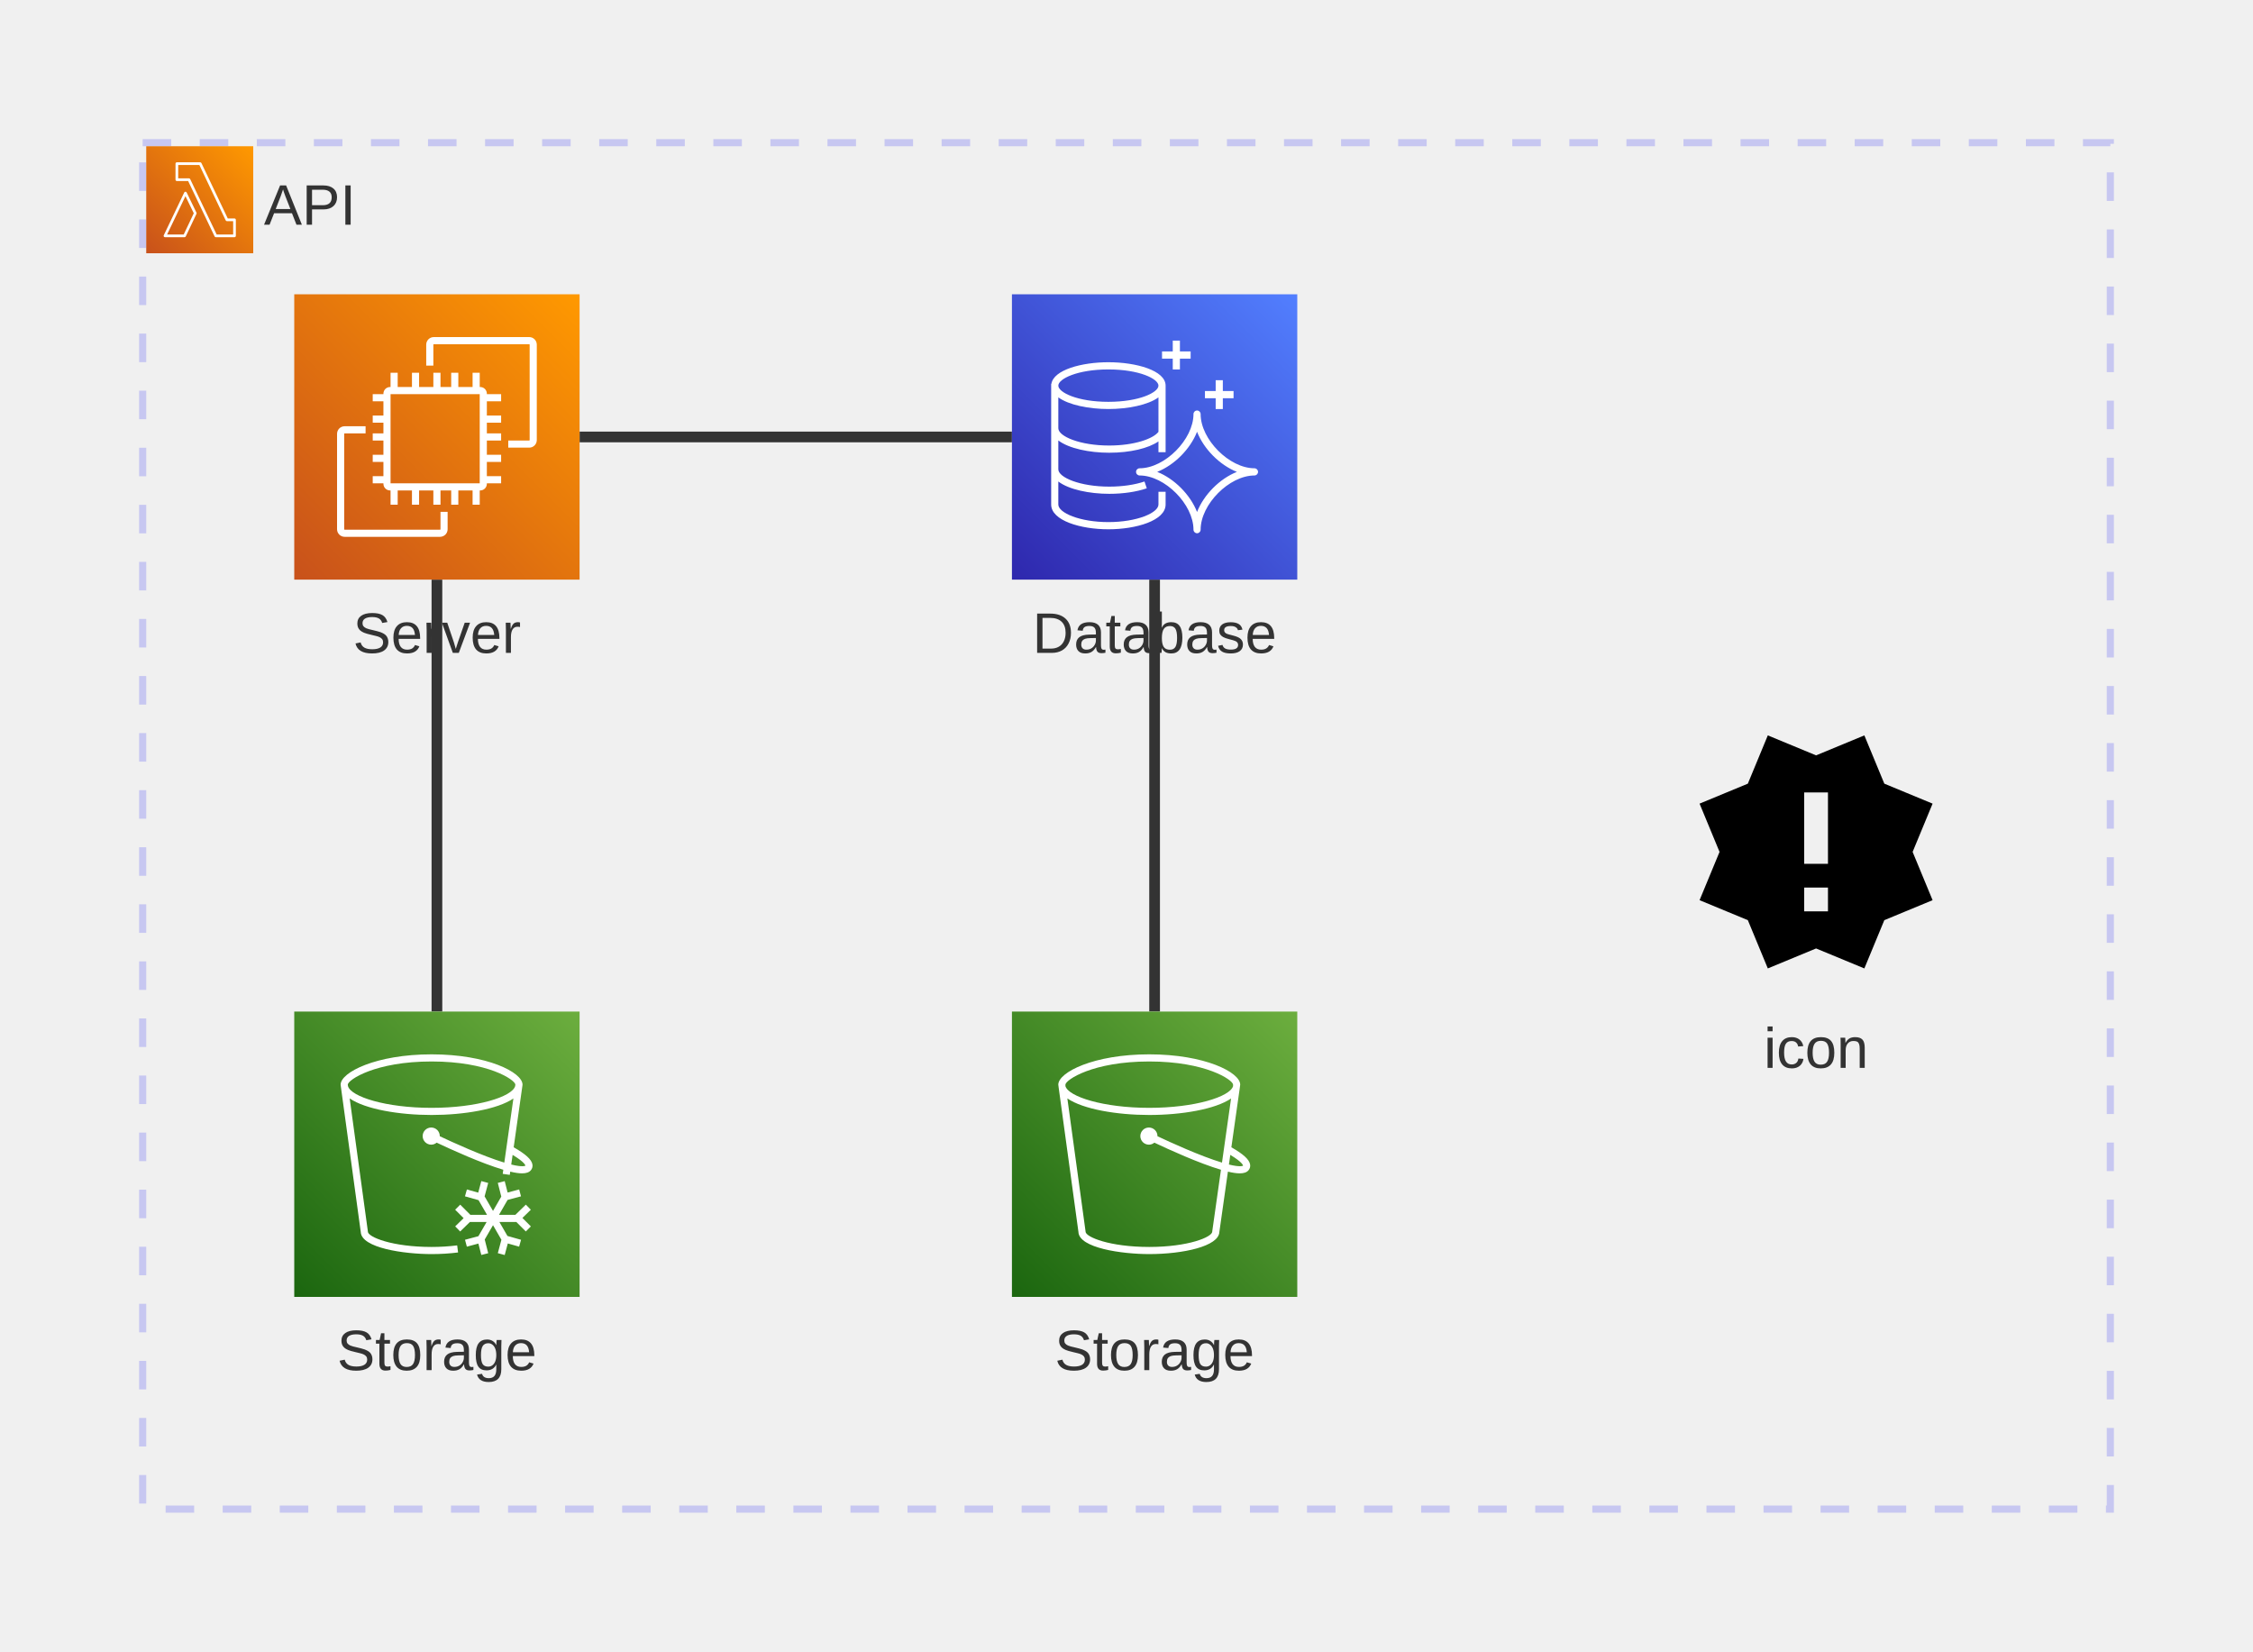
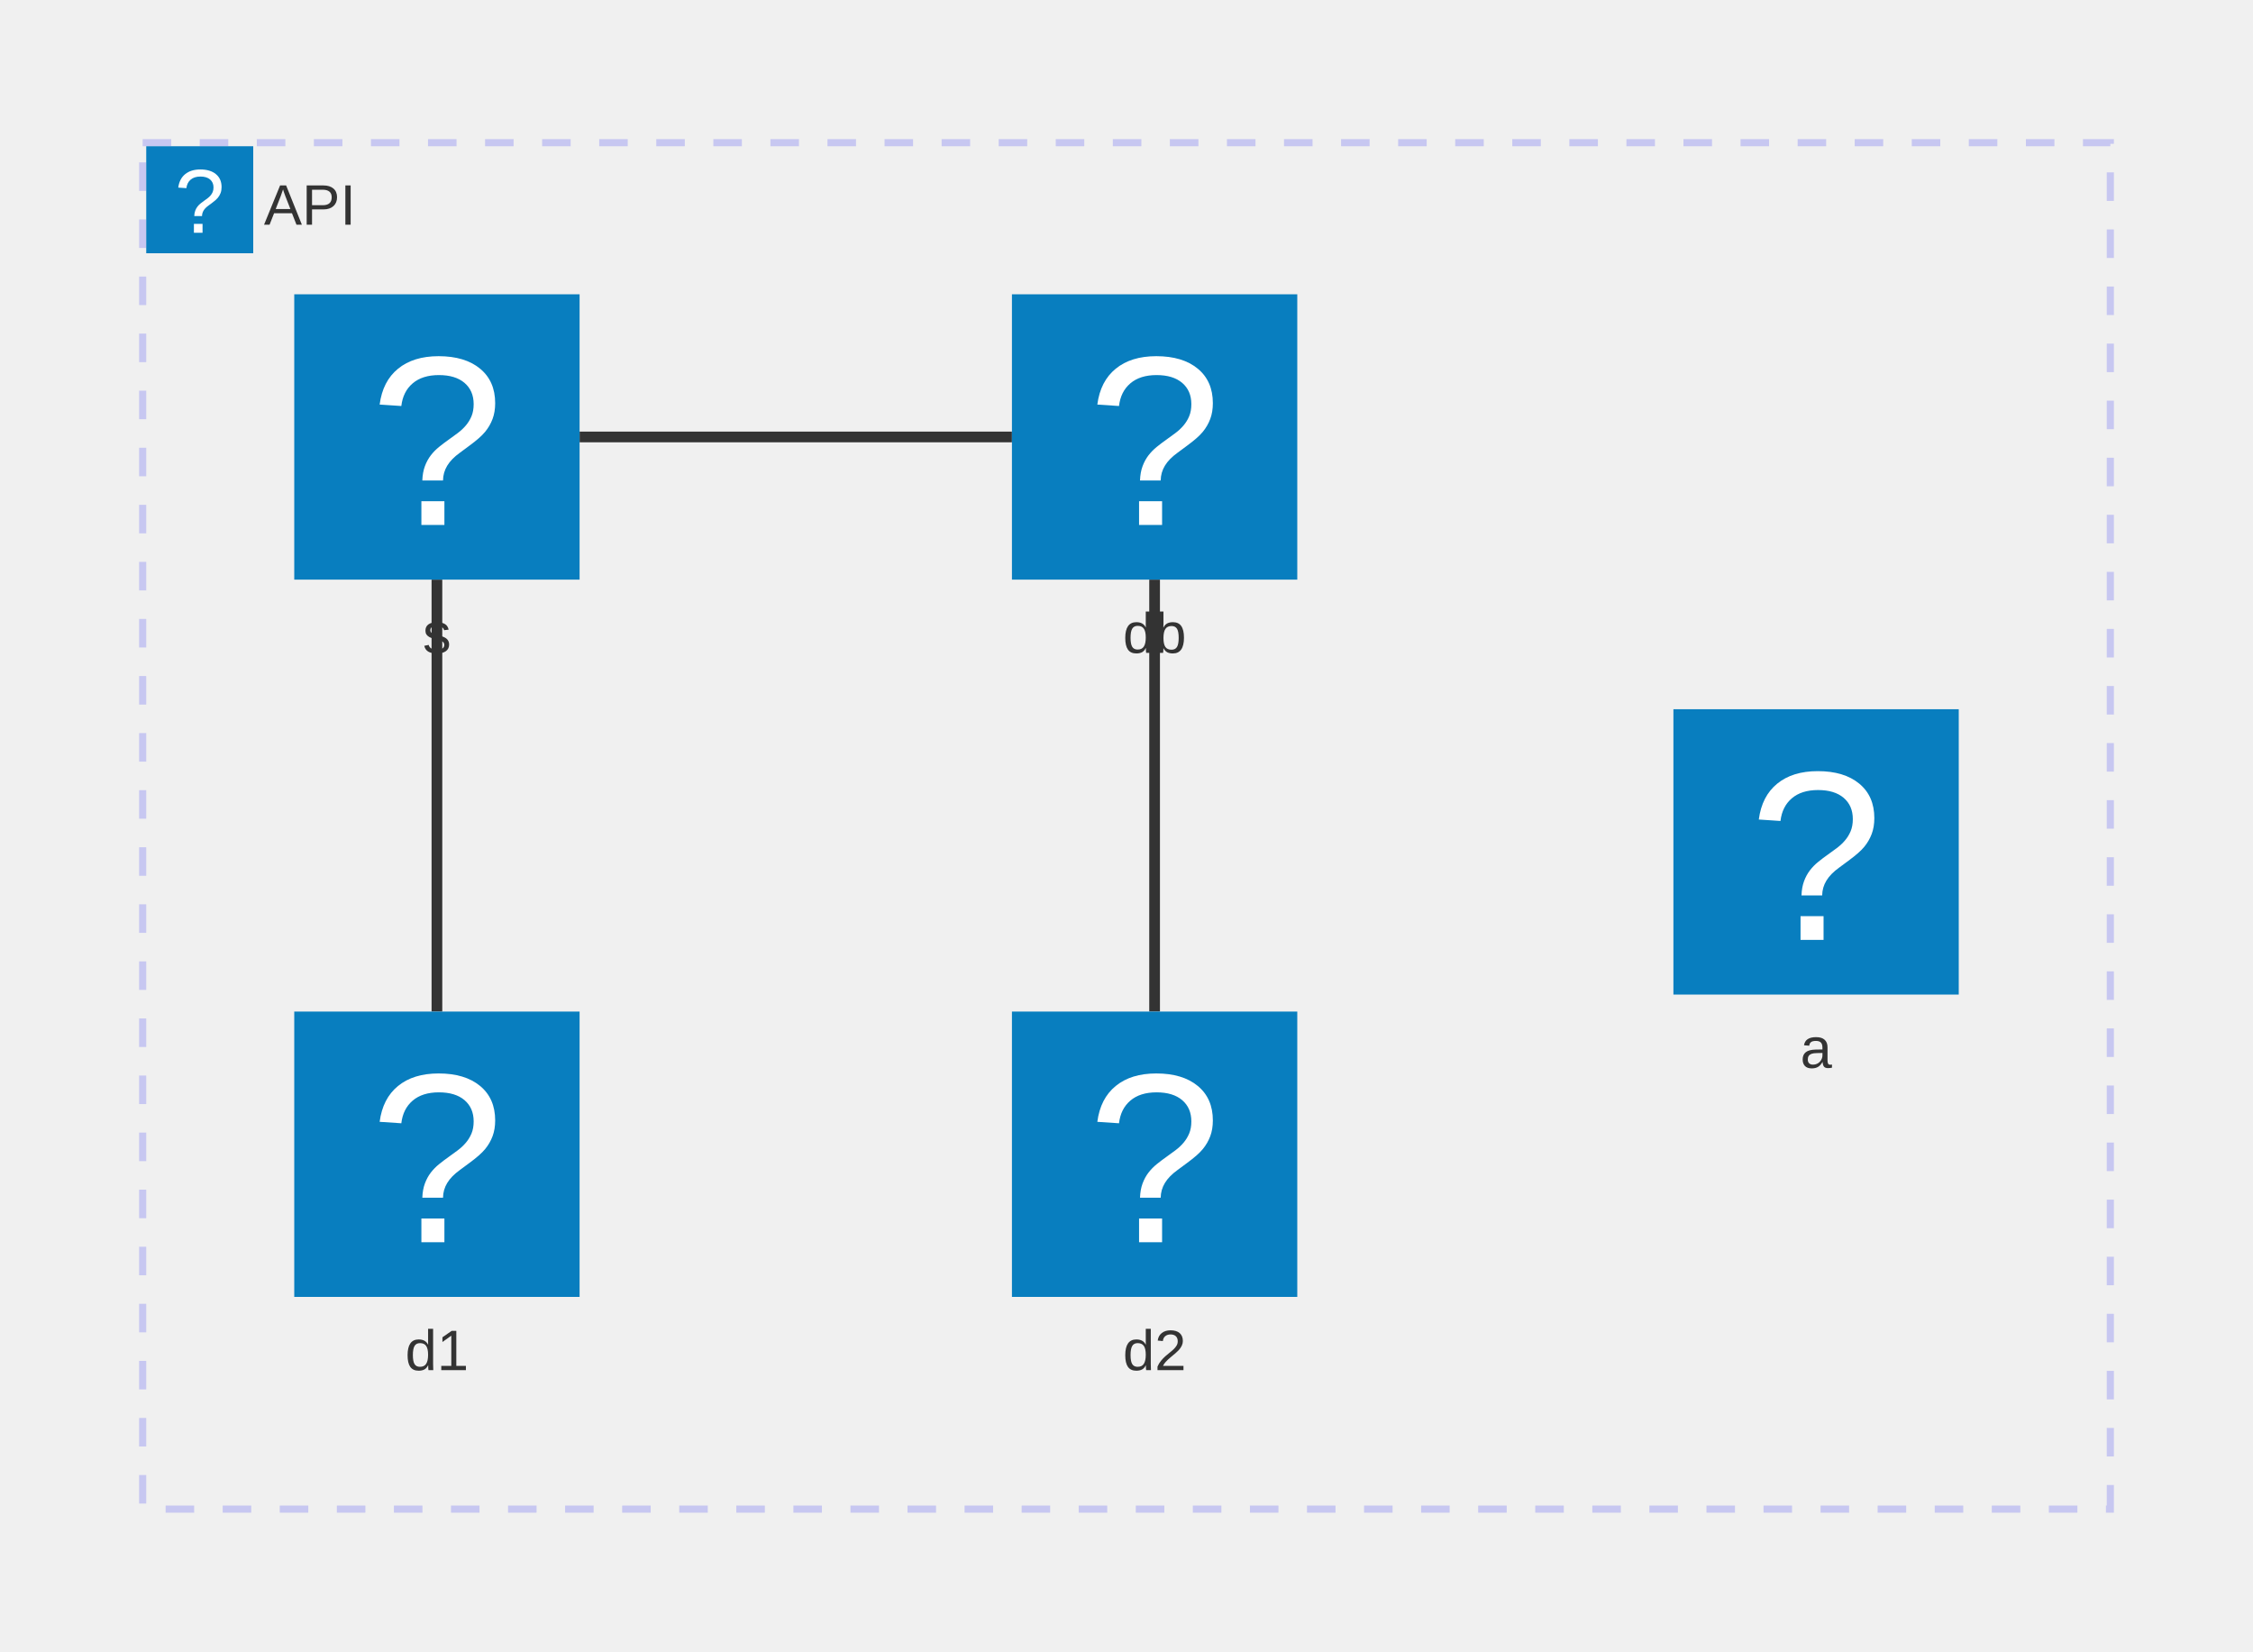
<svg xmlns="http://www.w3.org/2000/svg" aria-roledescription="architecture" role="graphics-document document" viewBox="-275.838 -166.044 631.675 463.088" style="max-width: 631.675px; background-color: white;" width="100%" id="my-svg">
  <style>#my-svg{font-family:"trebuchet ms",verdana,arial,sans-serif;font-size:16px;fill:#333;}#my-svg .error-icon{fill:#552222;}#my-svg .error-text{fill:#552222;stroke:#552222;}#my-svg .edge-thickness-normal{stroke-width:1px;}#my-svg .edge-thickness-thick{stroke-width:3.5px;}#my-svg .edge-pattern-solid{stroke-dasharray:0;}#my-svg .edge-thickness-invisible{stroke-width:0;fill:none;}#my-svg .edge-pattern-dashed{stroke-dasharray:3;}#my-svg .edge-pattern-dotted{stroke-dasharray:2;}#my-svg .marker{fill:#333333;stroke:#333333;}#my-svg .marker.cross{stroke:#333333;}#my-svg svg{font-family:"trebuchet ms",verdana,arial,sans-serif;font-size:16px;}#my-svg p{margin:0;}#my-svg .edge{stroke-width:3;stroke:#333333;fill:none;}#my-svg .arrow{fill:#333333;}#my-svg .node-bkg{fill:none;stroke:hsl(240, 60%, 86.275%);stroke-width:2px;stroke-dasharray:8;}#my-svg .node-icon-text{display:flex;align-items:center;}#my-svg .node-icon-text&gt;div{color:#fff;margin:1px;height:fit-content;text-align:center;overflow:hidden;display:-webkit-box;-webkit-box-orient:vertical;}#my-svg :root{--mermaid-font-family:"trebuchet ms",verdana,arial,sans-serif;}</style>
  <g />
  <g class="architecture-edges">
    <g>
      <path class="edge" d="M 7.879,-43.544 L -52.729,-43.544 L-113.338,-43.544" />
    </g>
    <g>
      <path class="edge" d="M -153.338,117.544 L -153.338,57 L-153.338,-3.544" />
    </g>
    <g>
      <path class="edge" d="M 47.879,117.544 L 47.879,57 L47.879,-3.544" />
    </g>
  </g>
  <g class="architecture-services">
    <g transform="translate(7.878759,-83.54418)" class="architecture-service">
      <g transform="translate(40, 80)" text-anchor="middle" dominant-baseline="middle" alignment-baseline="middle" dy="1em">
        <g>
          <rect style="stroke: none" class="background" />
          <text style="" y="-10.1">
            <tspan dy="1.1em" y="-0.1em" x="0" class="text-outer-tspan">
-               <tspan font-weight="normal" class="text-inner-tspan" font-style="normal">Database</tspan>
+               <tspan font-weight="normal" class="text-inner-tspan" font-style="normal">db</tspan>
            </tspan>
          </text>
        </g>
      </g>
      <g>
        <g>
-           <svg viewBox="0 0 256 256" height="80" width="80">
-             <defs>
-               <linearGradient y2="0%" y1="100%" x2="100%" x1="0%" id="IconifyId193ed026002b6c36c0">
-                 <stop stop-color="#2E27AD" offset="0%" />
-                 <stop stop-color="#527FFF" offset="100%" />
-               </linearGradient>
-             </defs>
-             <path d="M0 0h256v256H0z" fill="url(#IconifyId193ed026002b6c36c0)" />
-             <path d="M144.292 57.744h-9.626v-6.457h9.626V41.6h6.417v9.687h9.625v6.457h-9.625v9.687h-6.417zm38.502 35.518h-9.625v-6.458h9.625v-9.686h6.418v9.686h9.625v6.458h-9.625v9.687h-6.418zm-16.71 102.046c-6.128-15.57-20.272-29.803-35.75-35.973c15.478-6.167 29.622-20.4 35.75-35.973c6.129 15.573 20.272 29.806 35.747 35.973c-15.475 6.17-29.618 20.403-35.747 35.973m51.507-39.202c-22.569 0-48.298-25.893-48.298-48.605a3.22 3.22 0 0 0-3.209-3.228a3.22 3.22 0 0 0-3.208 3.228c0 22.712-25.733 48.605-48.302 48.605c-1.771 0-3.209 1.446-3.209 3.229a3.22 3.22 0 0 0 3.209 3.229c22.569 0 48.302 25.892 48.302 48.607a3.22 3.22 0 0 0 3.208 3.229a3.22 3.22 0 0 0 3.209-3.229c0-22.715 25.73-48.607 48.298-48.607a3.22 3.22 0 0 0 3.209-3.23a3.22 3.22 0 0 0-3.209-3.228M41.617 92.49c9.344 6.84 27.498 10.459 44.92 10.459s35.577-3.62 44.92-10.459v30.927c-4.623 6.186-21.626 12.282-44.278 12.282c-26.076 0-45.562-8.201-45.562-15.534zm44.92-25.059c27.831 0 44.92 8.463 44.92 14.53s-17.089 14.53-44.92 14.53s-44.92-8.463-44.92-14.53s17.089-14.53 44.92-14.53m44.92 121.183c0 7.443-19.216 15.77-44.936 15.77c-25.7 0-44.904-8.327-44.904-15.77v-20.632c9.459 7.22 27.976 11.042 45.745 11.042c12.356 0 24.305-1.756 33.632-4.946l-2.06-6.116c-8.682 2.968-19.896 4.605-31.572 4.605c-26.182 0-45.745-8.202-45.745-15.535v-25.898c9.433 7.206 27.87 11.023 45.562 11.023c18.956 0 35.214-3.93 44.278-10.152v9.69h6.417V81.961c0-13.632-26.448-20.988-51.337-20.988c-23.875 0-49.123 6.787-51.138 19.374H35.2v108.267c0 14.436 26.442 22.228 51.321 22.228c24.895 0 51.353-7.792 51.353-22.228v-11.401h-6.417z" fill="#FFF" />
+           <svg viewBox="0 0 80 80" height="80" width="80">
+             <g>
+               <rect style="fill: #087ebf; stroke-width: 0px;" height="80" width="80" />
+               <text style="fill: #fff; font-family: ArialMT, Arial; font-size: 67.75px;" transform="translate(21.16 64.67)">
+                 <tspan y="0" x="0">?</tspan>
+               </text>
+             </g>
          </svg>
        </g>
      </g>
    </g>
    <g transform="translate(-193.3377,117.5442)" class="architecture-service">
      <g transform="translate(40, 80)" text-anchor="middle" dominant-baseline="middle" alignment-baseline="middle" dy="1em">
        <g>
          <rect style="stroke: none" class="background" />
          <text style="" y="-10.1">
            <tspan dy="1.1em" y="-0.1em" x="0" class="text-outer-tspan">
-               <tspan font-weight="normal" class="text-inner-tspan" font-style="normal">Storage</tspan>
+               <tspan font-weight="normal" class="text-inner-tspan" font-style="normal">d1</tspan>
            </tspan>
          </text>
        </g>
      </g>
      <g>
        <g>
-           <svg viewBox="0 0 256 256" height="80" width="80">
-             <defs>
-               <linearGradient y2="0%" y1="100%" x2="100%" x1="0%" id="IconifyId193ed026002b6c36c1">
-                 <stop stop-color="#1B660F" offset="0%" />
-                 <stop stop-color="#6CAE3E" offset="100%" />
-               </linearGradient>
-             </defs>
-             <path d="M0 0h256v256H0z" fill="url(#IconifyId193ed026002b6c36c1)" />
-             <path d="M48.212 66.919C50.91 76.375 82.075 86.4 123.202 86.4c41.055 0 72.185-9.99 74.972-19.433l.205-1.44C198.145 61.312 173.966 44.8 123.2 44.8c-50.774 0-74.947 16.516-75.18 20.73zm147.69 61.686l-1.226 8.65c10.752 2.646 12.682 1.03 12.701 1.014c.003-.077-.144-2.883-11.475-9.664m-49.731 81.18l.806 6.35c-7.67.973-15.677 1.465-23.795 1.465c-24.426 0-63.1-5.41-63.53-19.913L41.9 68.01q-.215-.936-.263-1.907l-.01-.067h.004c-.006-.148-.029-.288-.029-.436c0-11.09 31.786-27.2 81.6-27.2c49.811 0 81.6 16.11 81.6 27.2c0 .15-.029.298-.035.448h.003l-.006.032a10.7 10.7 0 0 1-.291 2.055l-7.604 53.638c10.71 6.112 15.965 10.887 16.794 15.315c.365 1.956-.118 3.79-1.392 5.31c-1.555 1.849-4.115 2.77-7.898 2.77c-2.819 0-6.332-.521-10.601-1.542l-.41 2.893l-6.336-.896l.522-3.687c-19.728-5.827-46.79-18.156-59.78-24.304c-1.334 1.108-3.02 1.799-4.883 1.799c-4.236 0-7.686-3.45-7.686-7.69s3.45-7.69 7.686-7.69c4.24 0 7.69 3.45 7.69 7.69c0 .045-.013.09-.013.135c11.04 5.212 38.314 17.728 57.895 23.65l8.156-57.532c-14.14 9.683-44.435 14.806-73.41 14.806c-29.028 0-59.37-5.139-73.48-14.85L66.02 197.007q.03.218.03.436c0 4.85 21.692 13.756 57.132 13.756c7.85 0 15.587-.476 22.989-1.414m58.521-24.604l7.588 7.584l-4.528 4.525l-8.49-8.49h-15.21l7.23 12.535l12.198 3.433l-1.735 6.157l-10.157-2.857l-2.774 10.361l-6.182-1.657l3.222-12.036l-7.533-13.065l-7.433 12.854l3.126 12.285l-6.198 1.578l-2.605-10.224l-10.359 2.774l-1.654-6.182l12.029-3.223l7.366-12.733h-15.005l-8.732 8.519l-4.468-4.583l7.556-7.37l-7.584-7.583l4.524-4.525l9.14 9.142h14.947l-7.629-13.193l-12.182-3.427l1.73-6.16l10.16 2.857l2.775-10.358l6.183 1.657l-3.23 12.055l7.543 13.043L185.745 166l-3.123-12.265l6.198-1.578l2.608 10.227l10.356-2.774l1.657 6.18l-12.05 3.228l-7.713 13.382h14.7l9.402-9.17l4.47 4.582z" fill="#FFF" />
+           <svg viewBox="0 0 80 80" height="80" width="80">
+             <g>
+               <rect style="fill: #087ebf; stroke-width: 0px;" height="80" width="80" />
+               <text style="fill: #fff; font-family: ArialMT, Arial; font-size: 67.75px;" transform="translate(21.16 64.67)">
+                 <tspan y="0" x="0">?</tspan>
+               </text>
+             </g>
          </svg>
        </g>
      </g>
    </g>
    <g transform="translate(7.878759,117.5442)" class="architecture-service">
      <g transform="translate(40, 80)" text-anchor="middle" dominant-baseline="middle" alignment-baseline="middle" dy="1em">
        <g>
          <rect style="stroke: none" class="background" />
          <text style="" y="-10.1">
            <tspan dy="1.1em" y="-0.1em" x="0" class="text-outer-tspan">
-               <tspan font-weight="normal" class="text-inner-tspan" font-style="normal">Storage</tspan>
+               <tspan font-weight="normal" class="text-inner-tspan" font-style="normal">d2</tspan>
            </tspan>
          </text>
        </g>
      </g>
      <g>
        <g>
-           <svg viewBox="0 0 256 256" height="80" width="80">
-             <defs>
-               <linearGradient y2="0%" y1="100%" x2="100%" x1="0%" id="IconifyId193ed026002b6c36c2">
-                 <stop stop-color="#1B660F" offset="0%" />
-                 <stop stop-color="#6CAE3E" offset="100%" />
-               </linearGradient>
-             </defs>
-             <path d="M0 0h256v256H0z" fill="url(#IconifyId193ed026002b6c36c2)" />
-             <path d="m194.675 137.256l1.229-8.652c11.33 6.787 11.478 9.59 11.475 9.667c-.02.016-1.952 1.629-12.704-1.015m-6.218-1.728c-19.584-5.926-46.857-18.438-57.894-23.654c0-.045.013-.086.013-.131c0-4.24-3.45-7.69-7.693-7.69c-4.237 0-7.687 3.45-7.687 7.69s3.45 7.69 7.687 7.69c1.862 0 3.552-.695 4.886-1.8c12.986 6.148 40.048 18.478 59.776 24.302l-7.801 55.059q-.033.225-.032.451c0 4.848-21.463 13.754-56.532 13.754c-35.44 0-57.13-8.906-57.13-13.754q0-.22-.028-.435l-16.3-119.062c14.108 9.712 44.454 14.85 73.478 14.85c28.979 0 59.273-5.12 73.41-14.802zM48 65.528c.23-4.21 24.428-20.73 75.2-20.73c50.764 0 74.966 16.516 75.2 20.73v1.437c-2.784 9.443-34.144 19.434-75.2 19.434c-41.127 0-72.503-10.023-75.2-19.479zm156.8.07c0-11.087-31.79-27.2-81.6-27.2c-49.812 0-81.6 16.113-81.6 27.2l.3 2.414l17.754 129.676c.426 14.503 39.1 19.91 63.526 19.91c30.31 0 62.512-6.969 62.928-19.9l7.668-54.07c4.265 1.02 7.776 1.542 10.595 1.542c3.785 0 6.345-.925 7.897-2.774c1.274-1.517 1.76-3.354 1.396-5.31c-.83-4.428-6.087-9.202-16.794-15.311l7.603-53.639z" fill="#FFF" />
+           <svg viewBox="0 0 80 80" height="80" width="80">
+             <g>
+               <rect style="fill: #087ebf; stroke-width: 0px;" height="80" width="80" />
+               <text style="fill: #fff; font-family: ArialMT, Arial; font-size: 67.75px;" transform="translate(21.16 64.67)">
+                 <tspan y="0" x="0">?</tspan>
+               </text>
+             </g>
          </svg>
        </g>
      </g>
    </g>
    <g transform="translate(-193.3377,-83.54418)" class="architecture-service">
      <g transform="translate(40, 80)" text-anchor="middle" dominant-baseline="middle" alignment-baseline="middle" dy="1em">
        <g>
          <rect style="stroke: none" class="background" />
          <text style="" y="-10.1">
            <tspan dy="1.1em" y="-0.1em" x="0" class="text-outer-tspan">
-               <tspan font-weight="normal" class="text-inner-tspan" font-style="normal">Server</tspan>
+               <tspan font-weight="normal" class="text-inner-tspan" font-style="normal">s</tspan>
            </tspan>
          </text>
        </g>
      </g>
      <g>
        <g>
-           <svg viewBox="0 0 256 256" height="80" width="80">
-             <defs>
-               <linearGradient y2="0%" y1="100%" x2="100%" x1="0%" id="IconifyId193ed026002b6c36c3">
-                 <stop stop-color="#C8511B" offset="0%" />
-                 <stop stop-color="#F90" offset="100%" />
-               </linearGradient>
-             </defs>
-             <path d="M0 0h256v256H0z" fill="url(#IconifyId193ed026002b6c36c3)" />
-             <path d="M86.4 169.6h80v-80h-80zm86.4-80h12.8V96h-12.8v12.8h12.8v6.4h-12.8v9.6h12.8v6.4h-12.8V144h12.8v6.4h-12.8v12.8h12.8v6.4h-12.8v.435a5.97 5.97 0 0 1-5.965 5.965h-.435v12.8H160V176h-12.8v12.8h-6.4V176h-9.6v12.8h-6.4V176H112v12.8h-6.4V176H92.8v12.8h-6.4V176h-.435A5.97 5.97 0 0 1 80 170.035v-.435h-9.6v-6.4H80v-12.8h-9.6V144H80v-12.8h-9.6v-6.4H80v-9.6h-9.6v-6.4H80V96h-9.6v-6.4H80v-.435a5.97 5.97 0 0 1 5.965-5.965h.435V70.4h6.4v12.8h12.8V70.4h6.4v12.8h12.8V70.4h6.4v12.8h9.6V70.4h6.4v12.8H160V70.4h6.4v12.8h.435a5.97 5.97 0 0 1 5.965 5.965zm-41.6 121.203a.4.4 0 0 1-.397.397H45.197a.4.4 0 0 1-.397-.397v-85.606a.4.4 0 0 1 .397-.397H64v-6.4H45.197a6.805 6.805 0 0 0-6.797 6.797v85.606a6.805 6.805 0 0 0 6.797 6.797h85.606a6.805 6.805 0 0 0 6.797-6.797V195.2h-6.4zm86.4-165.606v85.606a6.805 6.805 0 0 1-6.797 6.797H192v-6.4h18.803a.4.4 0 0 0 .397-.397V45.197a.4.4 0 0 0-.397-.397h-85.606a.4.4 0 0 0-.397.397V64h-6.4V45.197a6.805 6.805 0 0 1 6.797-6.797h85.606a6.805 6.805 0 0 1 6.797 6.797" fill="#FFF" />
+           <svg viewBox="0 0 80 80" height="80" width="80">
+             <g>
+               <rect style="fill: #087ebf; stroke-width: 0px;" height="80" width="80" />
+               <text style="fill: #fff; font-family: ArialMT, Arial; font-size: 67.75px;" transform="translate(21.16 64.67)">
+                 <tspan y="0" x="0">?</tspan>
+               </text>
+             </g>
          </svg>
        </g>
      </g>
    </g>
    <g transform="translate(193.3377,32.7911)" class="architecture-service">
      <g transform="translate(40, 80)" text-anchor="middle" dominant-baseline="middle" alignment-baseline="middle" dy="1em">
        <g>
          <rect style="stroke: none" class="background" />
          <text style="" y="-10.1">
            <tspan dy="1.1em" y="-0.1em" x="0" class="text-outer-tspan">
-               <tspan font-weight="normal" class="text-inner-tspan" font-style="normal">icon</tspan>
+               <tspan font-weight="normal" class="text-inner-tspan" font-style="normal">a</tspan>
            </tspan>
          </text>
        </g>
      </g>
      <g>
        <g>
-           <svg viewBox="0 0 24 24" height="80" width="80">
-             <path d="M2.2 16.06L3.88 12L2.2 7.94l4.06-1.68L7.94 2.2L12 3.88l4.06-1.68l1.68 4.06l4.06 1.68L20.12 12l1.68 4.06l-4.06 1.68l-1.68 4.06L12 20.12L7.94 21.8l-1.68-4.06zM13 17v-2h-2v2zm0-4V7h-2v6z" fill="currentColor" />
+           <svg viewBox="0 0 80 80" height="80" width="80">
+             <g>
+               <rect style="fill: #087ebf; stroke-width: 0px;" height="80" width="80" />
+               <text style="fill: #fff; font-family: ArialMT, Arial; font-size: 67.75px;" transform="translate(21.16 64.67)">
+                 <tspan y="0" x="0">?</tspan>
+               </text>
+             </g>
          </svg>
        </g>
      </g>
    </g>
  </g>
  <g class="architecture-groups">
    <rect class="node-bkg" height="383.088" width="551.675" y="-126.044" x="-235.838" />
    <g>
      <g transform="translate(-234.8377, -125.0442)">
        <g>
-           <svg viewBox="0 0 256 256" height="30" width="30">
-             <defs>
-               <linearGradient y2="0%" y1="100%" x2="100%" x1="0%" id="IconifyId193ed026002b6c36c4">
-                 <stop stop-color="#C8511B" offset="0%" />
-                 <stop stop-color="#F90" offset="100%" />
-               </linearGradient>
-             </defs>
-             <path d="M0 0h256v256H0z" fill="url(#IconifyId193ed026002b6c36c4)" />
-             <path d="M89.624 211.2H49.89l43.945-91.853l19.912 40.992zm7.079-100.63a3.22 3.22 0 0 0-2.887-1.805h-.01a3.2 3.2 0 0 0-2.886 1.82L41.913 213.022a3.203 3.203 0 0 0 2.893 4.58l46.848-.001a3.21 3.21 0 0 0 2.9-1.83l25.65-54.08a3.18 3.18 0 0 0-.016-2.762zM207.985 211.2h-39.477L105.174 78.624a3.21 3.21 0 0 0-2.897-1.824h-25.83l.03-32h50.626l63.042 132.573a3.21 3.21 0 0 0 2.897 1.827h14.943zm3.208-38.4h-16.121L132.03 40.227a3.21 3.21 0 0 0-2.9-1.827H73.273a3.206 3.206 0 0 0-3.208 3.197l-.035 38.4c0 .851.333 1.664.94 2.265c.6.602 1.414.938 2.267.938h27.017l63.337 132.576a3.2 3.2 0 0 0 2.893 1.824h44.709a3.203 3.203 0 0 0 3.207-3.2V176c0-1.766-1.434-3.2-3.207-3.2" fill="#FFF" />
+           <svg viewBox="0 0 80 80" height="30" width="30">
+             <g>
+               <rect style="fill: #087ebf; stroke-width: 0px;" height="80" width="80" />
+               <text style="fill: #fff; font-family: ArialMT, Arial; font-size: 67.75px;" transform="translate(21.16 64.67)">
+                 <tspan y="0" x="0">?</tspan>
+               </text>
+             </g>
          </svg>
        </g>
      </g>
      <g transform="translate(-201.8377, -119.0442)" text-anchor="start" dominant-baseline="start" alignment-baseline="middle" dy="1em">
        <g>
          <rect style="stroke: none" class="background" />
          <text style="" y="-10.1">
            <tspan dy="1.1em" y="-0.1em" x="0" class="text-outer-tspan">
              <tspan font-weight="normal" class="text-inner-tspan" font-style="normal">API</tspan>
            </tspan>
          </text>
        </g>
      </g>
    </g>
  </g>
</svg>
